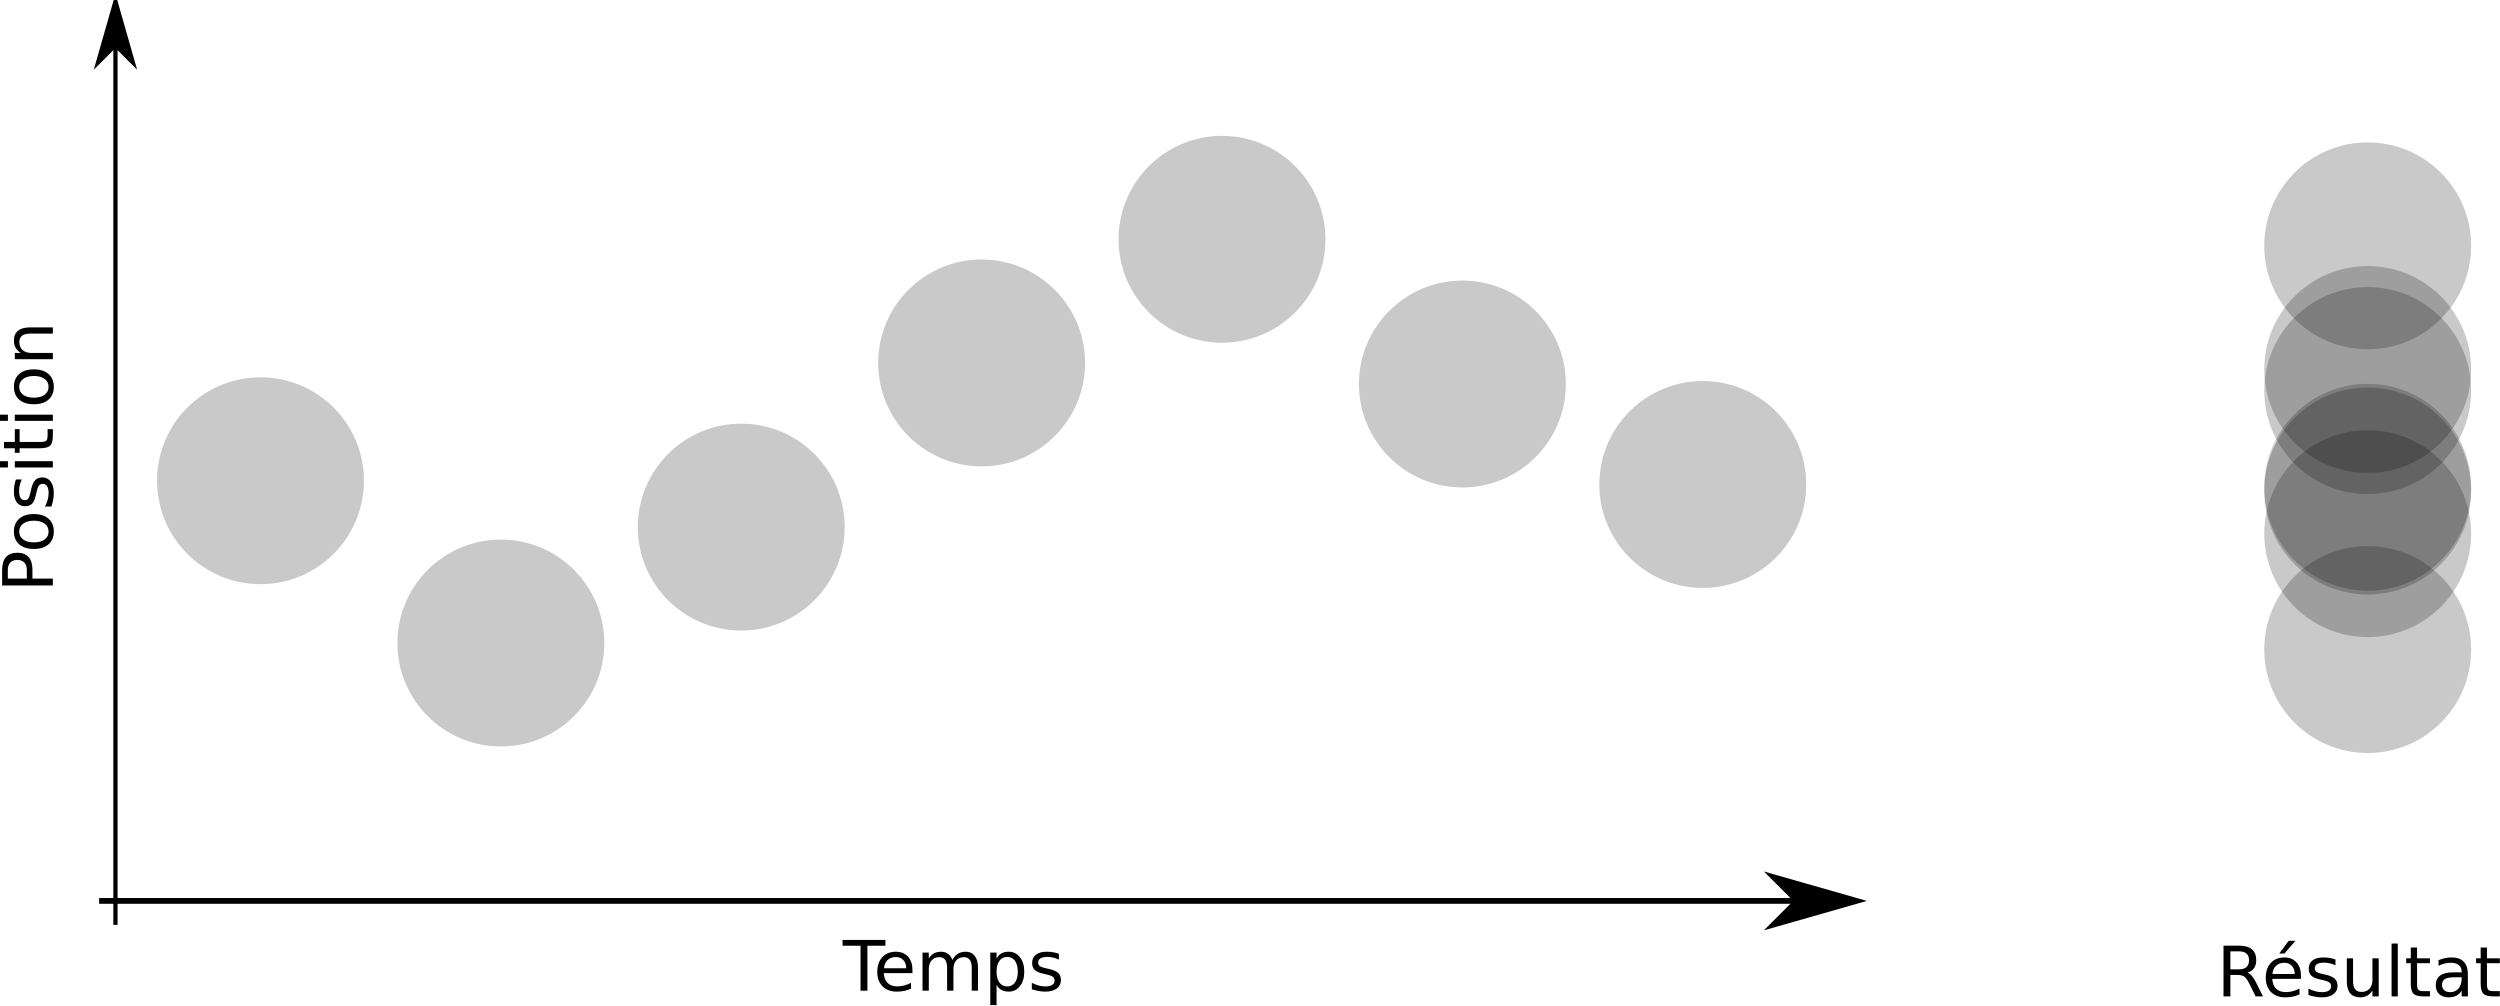
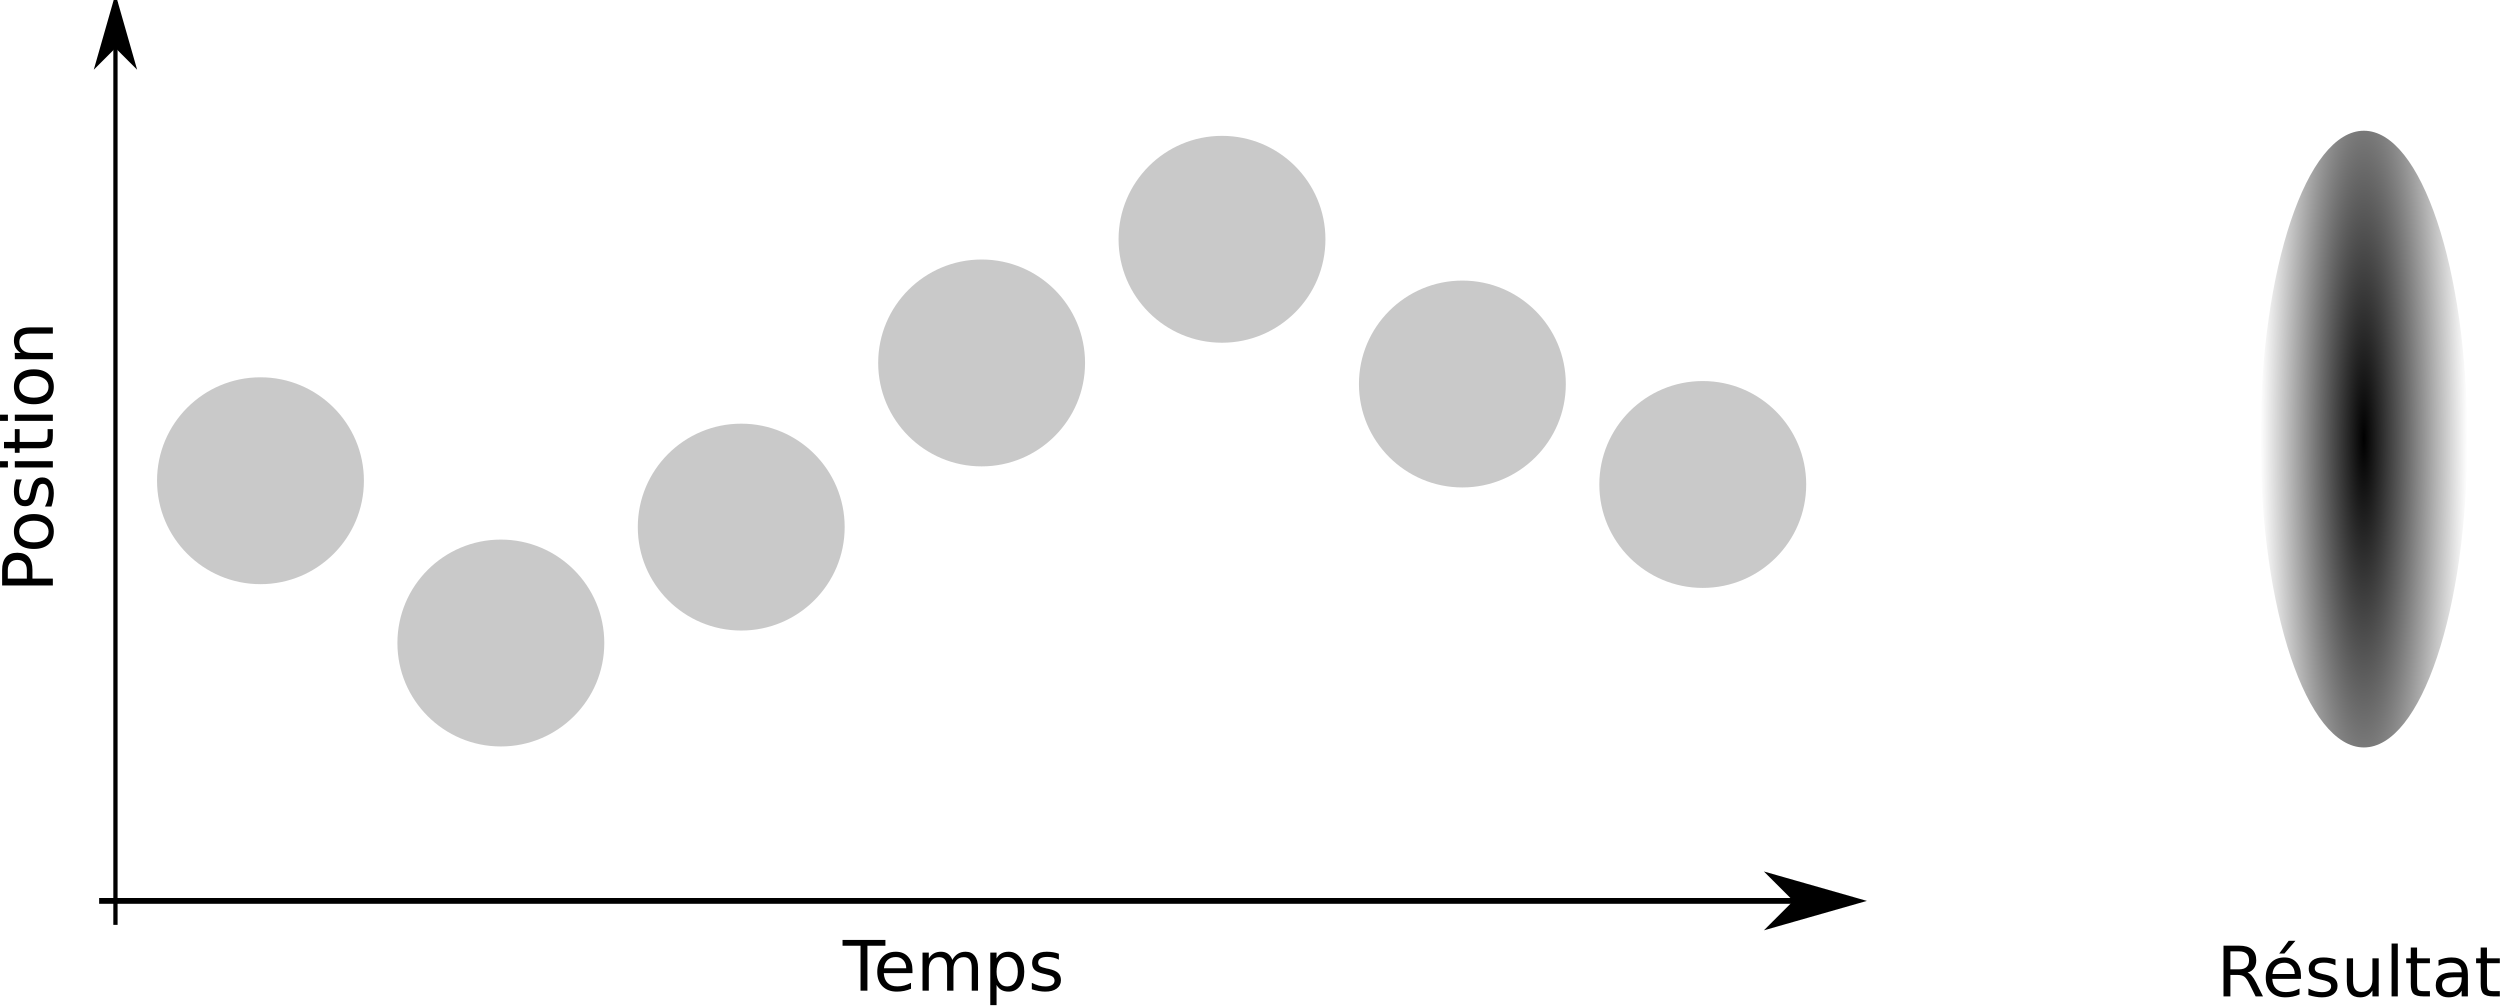
- <svg xmlns="http://www.w3.org/2000/svg" width="646.98" height="260.124" id="svg2" version="1.1">
+ <svg xmlns="http://www.w3.org/2000/svg" xmlns:xlink="http://www.w3.org/1999/xlink" width="646.98" height="260.124" id="svg2" version="1.1">
  <defs id="defs4">
+     <linearGradient id="linearGradient3645">
+       <stop style="stop-color:#000000;stop-opacity:1;" offset="0" id="stop3647" />
+       <stop style="stop-color:#000000;stop-opacity:0;" offset="1" id="stop3649" />
+     </linearGradient>
    <marker orient="auto" refY="0" refX="0" id="Arrow1Lend" style="overflow:visible">
      <path id="path3883" d="M 0,0 5,-5 -12.5,0 5,5 0,0 z" style="fill-rule:evenodd;stroke:#000000;stroke-width:1pt;marker-start:none" transform="matrix(-0.8,0,0,-0.8,-10,0)" />
    </marker>
    <marker orient="auto" refY="0" refX="0" id="Arrow1Lend-8" style="overflow:visible">
      <path id="path3883-4" d="M 0,0 5,-5 -12.5,0 5,5 0,0 z" style="fill-rule:evenodd;stroke:#000000;stroke-width:1pt;marker-start:none" transform="matrix(-0.8,0,0,-0.8,-10,0)" />
    </marker>
+     <radialGradient xlink:href="#linearGradient3645" id="radialGradient3651" cx="173.241" cy="282.121" fx="173.241" fy="282.121" r="26.769" gradientUnits="userSpaceOnUse" gradientTransform="matrix(1,0,0,2.113924,0,-314.2612)" />
  </defs>
  <g id="layer1" transform="translate(-98.08935,-219.1856)">
    <g id="g3866" transform="translate(-68,0)">
      <path d="m 200.01,282.121 c 0,14.784 -11.985,26.769 -26.769,26.769 -14.784,0 -26.769,-11.985 -26.769,-26.769 0,-14.784 11.985,-26.769 26.769,-26.769 14.784,0 26.769,11.985 26.769,26.769 z" id="path2816-6" style="fill:#000000;fill-opacity:0.211;stroke:none" transform="translate(60.25636,61.4746)" />
      <path d="m 200.01,282.121 c 0,14.784 -11.985,26.769 -26.769,26.769 -14.784,0 -26.769,-11.985 -26.769,-26.769 0,-14.784 11.985,-26.769 26.769,-26.769 14.784,0 26.769,11.985 26.769,26.769 z" id="path2816-5" style="fill:#000000;fill-opacity:0.211;stroke:none" transform="translate(122.4654,103.4746)" />
      <path d="m 200.01,282.121 c 0,14.784 -11.985,26.769 -26.769,26.769 -14.784,0 -26.769,-11.985 -26.769,-26.769 0,-14.784 11.985,-26.769 26.769,-26.769 14.784,0 26.769,11.985 26.769,26.769 z" id="path2816-4" style="fill:#000000;fill-opacity:0.211;stroke:none" transform="translate(184.6743,73.4746)" />
      <path d="m 200.01,282.121 c 0,14.784 -11.985,26.769 -26.769,26.769 -14.784,0 -26.769,-11.985 -26.769,-26.769 0,-14.784 11.985,-26.769 26.769,-26.769 14.784,0 26.769,11.985 26.769,26.769 z" id="path2816-4-7" style="fill:#000000;fill-opacity:0.211;stroke:none" transform="translate(246.8833,30.99238)" />
      <path d="m 200.01,282.121 c 0,14.784 -11.985,26.769 -26.769,26.769 -14.784,0 -26.769,-11.985 -26.769,-26.769 0,-14.784 11.985,-26.769 26.769,-26.769 14.784,0 26.769,11.985 26.769,26.769 z" id="path2816-4-5" style="fill:#000000;fill-opacity:0.211;stroke:none" transform="translate(309.0923,-1.007615)" />
      <path d="m 200.01,282.121 c 0,14.784 -11.985,26.769 -26.769,26.769 -14.784,0 -26.769,-11.985 -26.769,-26.769 0,-14.784 11.985,-26.769 26.769,-26.769 14.784,0 26.769,11.985 26.769,26.769 z" id="path2816-4-5-5" style="fill:#000000;fill-opacity:0.211;stroke:none" transform="translate(371.3012,36.44415)" />
      <path d="m 200.01,282.121 c 0,14.784 -11.985,26.769 -26.769,26.769 -14.784,0 -26.769,-11.985 -26.769,-26.769 0,-14.784 11.985,-26.769 26.769,-26.769 14.784,0 26.769,11.985 26.769,26.769 z" id="path2816-4-5-7" style="fill:#000000;fill-opacity:0.211;stroke:none" transform="translate(433.5102,62.44415)" />
    </g>
-     <path transform="translate(537.5896,63.16762)" style="fill:#000000;fill-opacity:0.211;stroke:none" id="path2816-6-4" d="m 200.01,282.121 c 0,14.784 -11.985,26.769 -26.769,26.769 -14.784,0 -26.769,-11.985 -26.769,-26.769 0,-14.784 11.985,-26.769 26.769,-26.769 14.784,0 26.769,11.985 26.769,26.769 z" />
-     <path transform="translate(537.5896,105.1676)" style="fill:#000000;fill-opacity:0.211;stroke:none" id="path2816-5-4" d="m 200.01,282.121 c 0,14.784 -11.985,26.769 -26.769,26.769 -14.784,0 -26.769,-11.985 -26.769,-26.769 0,-14.784 11.985,-26.769 26.769,-26.769 14.784,0 26.769,11.985 26.769,26.769 z" />
-     <path transform="translate(537.5896,75.16762)" style="fill:#000000;fill-opacity:0.211;stroke:none" id="path2816-4-3" d="m 200.01,282.121 c 0,14.784 -11.985,26.769 -26.769,26.769 -14.784,0 -26.769,-11.985 -26.769,-26.769 0,-14.784 11.985,-26.769 26.769,-26.769 14.784,0 26.769,11.985 26.769,26.769 z" />
-     <path transform="translate(537.5896,32.6854)" style="fill:#000000;fill-opacity:0.211;stroke:none" id="path2816-4-7-0" d="m 200.01,282.121 c 0,14.784 -11.985,26.769 -26.769,26.769 -14.784,0 -26.769,-11.985 -26.769,-26.769 0,-14.784 11.985,-26.769 26.769,-26.769 14.784,0 26.769,11.985 26.769,26.769 z" />
-     <path transform="translate(537.5896,0.685409)" style="fill:#000000;fill-opacity:0.211;stroke:none" id="path2816-4-5-78" d="m 200.01,282.121 c 0,14.784 -11.985,26.769 -26.769,26.769 -14.784,0 -26.769,-11.985 -26.769,-26.769 0,-14.784 11.985,-26.769 26.769,-26.769 14.784,0 26.769,11.985 26.769,26.769 z" />
-     <path transform="translate(537.5896,38.13717)" style="fill:#000000;fill-opacity:0.211;stroke:none" id="path2816-4-5-5-6" d="m 200.01,282.121 c 0,14.784 -11.985,26.769 -26.769,26.769 -14.784,0 -26.769,-11.985 -26.769,-26.769 0,-14.784 11.985,-26.769 26.769,-26.769 14.784,0 26.769,11.985 26.769,26.769 z" />
-     <path transform="translate(537.5896,64.13717)" style="fill:#000000;fill-opacity:0.211;stroke:none" id="path2816-4-5-7-8" d="m 200.01,282.121 c 0,14.784 -11.985,26.769 -26.769,26.769 -14.784,0 -26.769,-11.985 -26.769,-26.769 0,-14.784 11.985,-26.769 26.769,-26.769 14.784,0 26.769,11.985 26.769,26.769 z" />
    <path style="fill:none;stroke:#000000;stroke-width:1.5;stroke-linecap:butt;stroke-linejoin:miter;stroke-miterlimit:4;stroke-opacity:1;stroke-dasharray:none;marker-end:url(#Arrow1Lend)" d="m 123.746,452.332 c 453.558,0 454.569,0 454.569,0" id="path3875" />
    <path style="fill:none;stroke:#000000;stroke-width:1.105;stroke-linecap:butt;stroke-linejoin:miter;stroke-miterlimit:4;stroke-opacity:1;stroke-dasharray:none;marker-end:url(#Arrow1Lend)" d="m 127.968,458.529 c 0,-238.26 0,-238.791 0,-238.791" id="path3875-3" />
    <text xml:space="preserve" style="font-size:18px;font-style:normal;font-weight:normal;fill:#000000;fill-opacity:1;stroke:none;font-family:Bitstream Vera Sans" x="316.178" y="475.565" id="text4353">
      <tspan id="tspan4355" x="316.178" y="475.565">Temps</tspan>
    </text>
    <text xml:space="preserve" style="font-size:18px;font-style:normal;font-weight:normal;fill:#000000;fill-opacity:1;stroke:none;font-family:Bitstream Vera Sans" x="-372.463" y="111.765" id="text4353-1" transform="matrix(0,-1,1,0,0,0)">
      <tspan id="tspan4355-4" x="-372.463" y="111.765">Position</tspan>
    </text>
    <text xml:space="preserve" style="font-size:40px;font-style:normal;font-weight:normal;fill:#000000;fill-opacity:1;stroke:none;font-family:Bitstream Vera Sans" x="671.751" y="477.042" id="text4382">
      <tspan x="671.751" y="477.042" style="font-size:18px" id="tspan4388">Résultat</tspan>
    </text>
+     <path d="m 200.01,282.121 a 26.769,26.769 0 1 1 -53.538,0 26.769,26.769 0 1 1 53.538,0 z" id="path2859" style="fill:url(#radialGradient3651);fill-opacity:1;stroke:none" transform="matrix(1,0,0,2.981132,536.6048,-508.2206)" />
  </g>
</svg>
